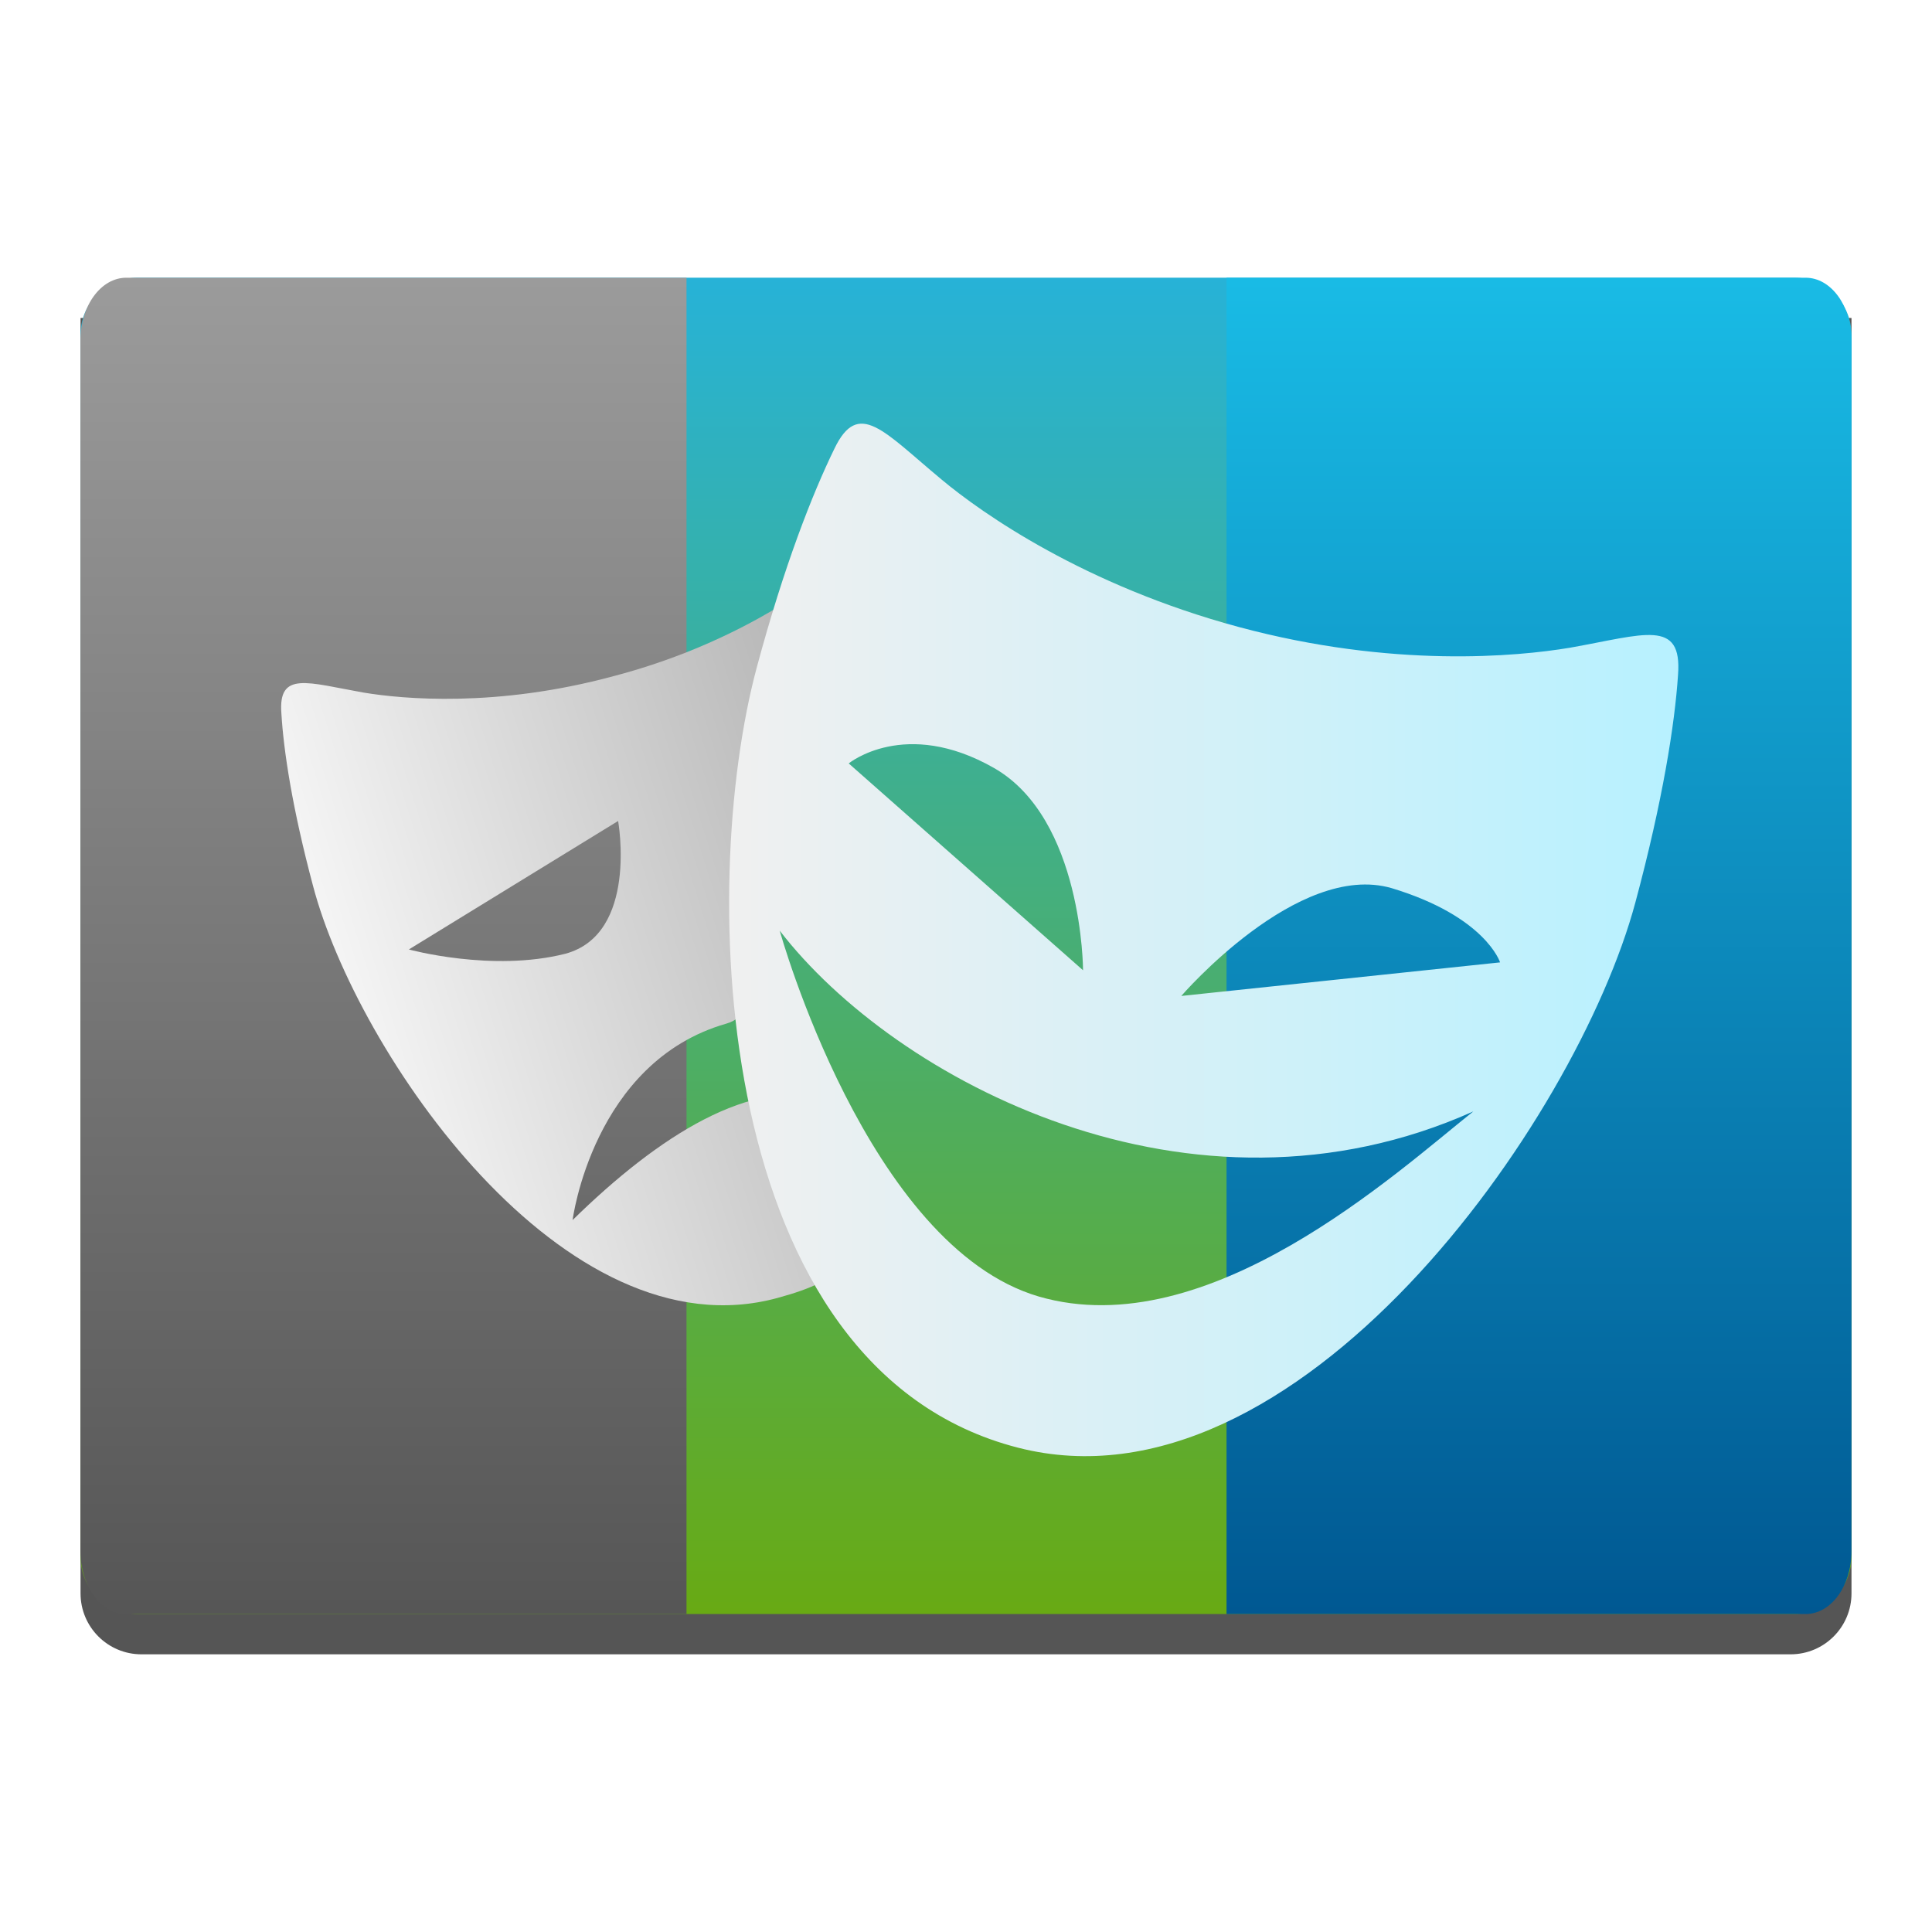
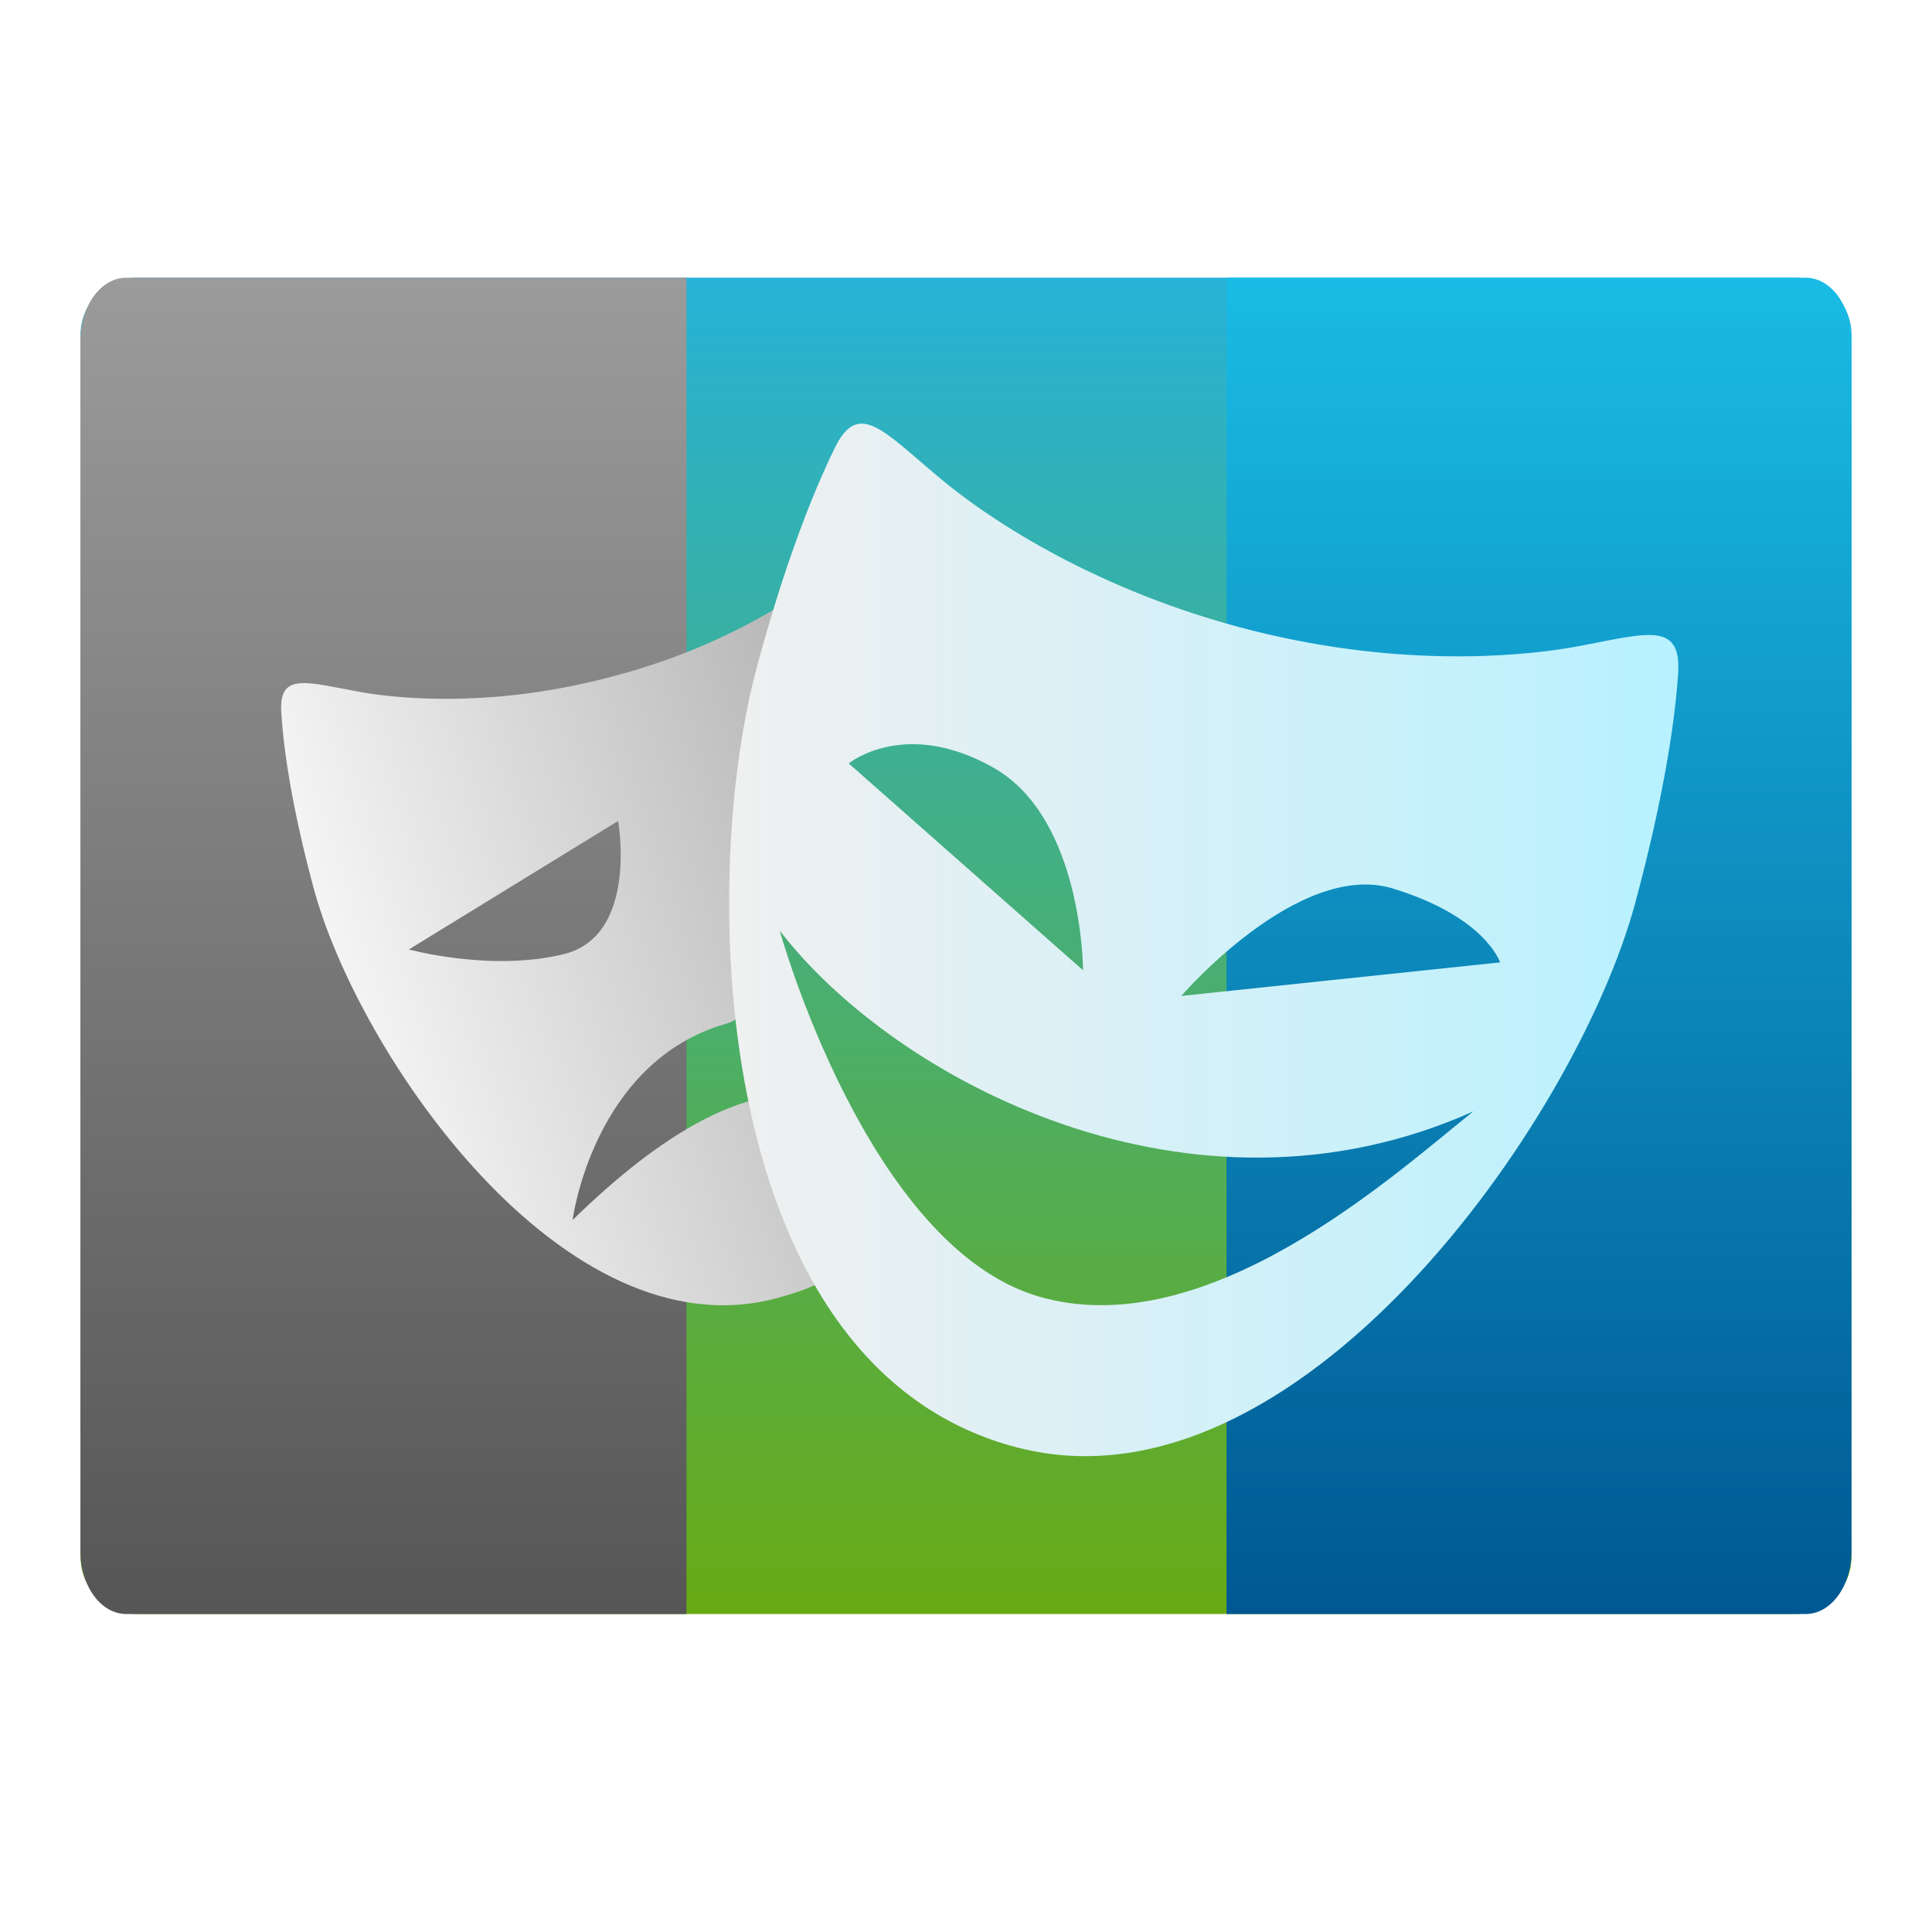
- <svg xmlns="http://www.w3.org/2000/svg" style="clip-rule:evenodd;fill-rule:evenodd;stroke-linejoin:round;stroke-miterlimit:1.414" version="1.1" viewBox="0 0 48 48">
-   <path d="m46 7.9h-43.999v31.687c0 0.836 0.677 1.514 1.513 1.514h40.973c0.836 0 1.513-0.678 1.513-1.514v-31.687z" style="fill-opacity:.667" />
+ <svg xmlns="http://www.w3.org/2000/svg" style="clip-rule:evenodd;fill-rule:evenodd;stroke-linejoin:round;stroke-miterlimit:2" version="1.1" viewBox="0 0 48 48">
  <path d="m46 8.317c0-0.783-0.635-1.418-1.418-1.418h-41.164c-0.783 0-1.417 0.635-1.418 1.418 1e-3 5.438 1e-3 24.928 1e-3 30.365 0 0.784 0.634 1.418 1.417 1.418h41.164c0.783 0 1.418-0.634 1.418-1.418v-30.365z" style="fill:url(#_Linear1)" />
  <path d="m30.473 6.9v33.2h14.388c0.631 0 1.139-0.696 1.139-1.561v-30.077c0-0.865-0.508-1.562-1.139-1.562h-14.388z" style="fill:url(#_Linear2)" />
  <path d="m17.056 6.9v33.2h-13.919c-0.631 0-1.139-0.696-1.139-1.561v-30.077c0-0.865 0.508-1.562 1.139-1.562h13.919z" style="fill:url(#_Linear3)" />
  <path d="m20.621 29.587v-2.281c-1.949-0.566-4.259 0.913-6.395 3.006 0 0 0.503-3.929 3.815-4.879 1.005-0.272 0.81-2.169 1.053-3.097l1.527-6.434h3.176c-0.353-1.058-0.678-1.9-0.95-2.47-0.461-0.951-0.95-0.326-2.009 0.597-0.76 0.625-2.688 2.009-5.593 2.769-2.905 0.788-5.24 0.571-6.218 0.408-1.384-0.245-2.118-0.543-2.036 0.516 0.054 0.923 0.271 2.362 0.787 4.29 1.086 4.126 6.23 11.684 11.54 10.235 1.792-0.488 1.623-0.883 2.492-2.105l-1.189-0.555zm-10.463-5.998l5.199-3.192s0.506 2.81-1.313 3.299c-1.819 0.462-3.886-0.107-3.886-0.107z" style="fill-rule:nonzero;fill:url(#_Linear4)" />
  <path d="m39.002 16.093c-1.303 0.217-4.398 0.515-8.227-0.516-3.828-1.032-6.38-2.824-7.385-3.666-1.439-1.194-2.063-2.009-2.661-0.76-0.543 1.113-1.249 2.905-1.927 5.43-1.466 5.458-1.129 17.43 6.489 19.386 6.919 1.776 13.874-8.091 15.34-13.548 0.679-2.525 0.978-4.426 1.059-5.648 0.109-1.412-0.842-1.004-2.688-0.678zm-17.916 2.874s1.398-1.147 3.607 0.112c2.213 1.261 2.215 5.027 2.215 5.027l-5.822-5.139zm4.723 13.245c-4.263-1.249-6.437-9.09-6.437-9.09 2.859 3.714 10.219 7.635 17.232 4.491-1.897 1.507-6.587 5.821-10.795 4.599zm3.54-7.468s2.892-3.357 5.227-2.678c2.335 0.706 2.693 1.844 2.693 1.844l-7.92 0.834z" style="fill-rule:nonzero;fill:url(#_Linear5)" />
  <defs>
-     <linearGradient id="_Linear1" x2="1" gradientTransform="matrix(.367427 -40.5897 40.5897 .367427 305.028 43.6119)" gradientUnits="userSpaceOnUse">
+     <linearGradient id="_Linear1" x2="1" gradientTransform="matrix(.367427 -40.5897 40.5897 .367427 585.056 46.1468)" gradientUnits="userSpaceOnUse">
      <stop style="stop-color:#6aaa0e" offset="0" />
      <stop style="stop-color:#1ab4fd" offset="1" />
    </linearGradient>
-     <linearGradient id="_Linear2" x2="1" gradientTransform="matrix(.414807 -33.2 33.2 .414807 265.181 42.9622)" gradientUnits="userSpaceOnUse">
+     <linearGradient id="_Linear2" x2="1" gradientTransform="matrix(.414807 -33.2 33.2 .414807 494.261 45.8244)" gradientUnits="userSpaceOnUse">
      <stop style="stop-color:#005892" offset="0" />
      <stop style="stop-color:#19bbe5" offset="1" />
    </linearGradient>
-     <linearGradient id="_Linear3" x2="1" gradientTransform="matrix(-.346988 33.2 -33.2 -.346988 -214.217 4.50578)" gradientUnits="userSpaceOnUse">
+     <linearGradient id="_Linear3" x2="1" gradientTransform="matrix(-.346988 33.2 -33.2 -.346988 -443.297 2.11156)" gradientUnits="userSpaceOnUse">
      <stop style="stop-color:#9b9b9b" offset="0" />
      <stop style="stop-color:#565656" offset="1" />
    </linearGradient>
-     <linearGradient id="_Linear4" x2="1" gradientTransform="matrix(16.3963,-5.18168,5.18168,16.3963,74.4982,237.051)" gradientUnits="userSpaceOnUse">
+     <linearGradient id="_Linear4" x2="1" gradientTransform="matrix(16.3963,-5.18168,5.18168,16.3963,141.641,449.511)" gradientUnits="userSpaceOnUse">
      <stop style="stop-color:#fafafa" offset="0" />
      <stop style="stop-color:#aaa" offset="1" />
    </linearGradient>
-     <linearGradient id="_Linear5" x2="1" gradientTransform="matrix(23.5839,0,0,23.5839,18.1145,271.591)" gradientUnits="userSpaceOnUse">
+     <linearGradient id="_Linear5" x2="1" gradientTransform="matrix(23.5839,0,0,23.5839,18.1145,519.83)" gradientUnits="userSpaceOnUse">
      <stop style="stop-color:#f0f0f0" offset="0" />
      <stop style="stop-color:#b7f1ff" offset="1" />
    </linearGradient>
  </defs>
</svg>
